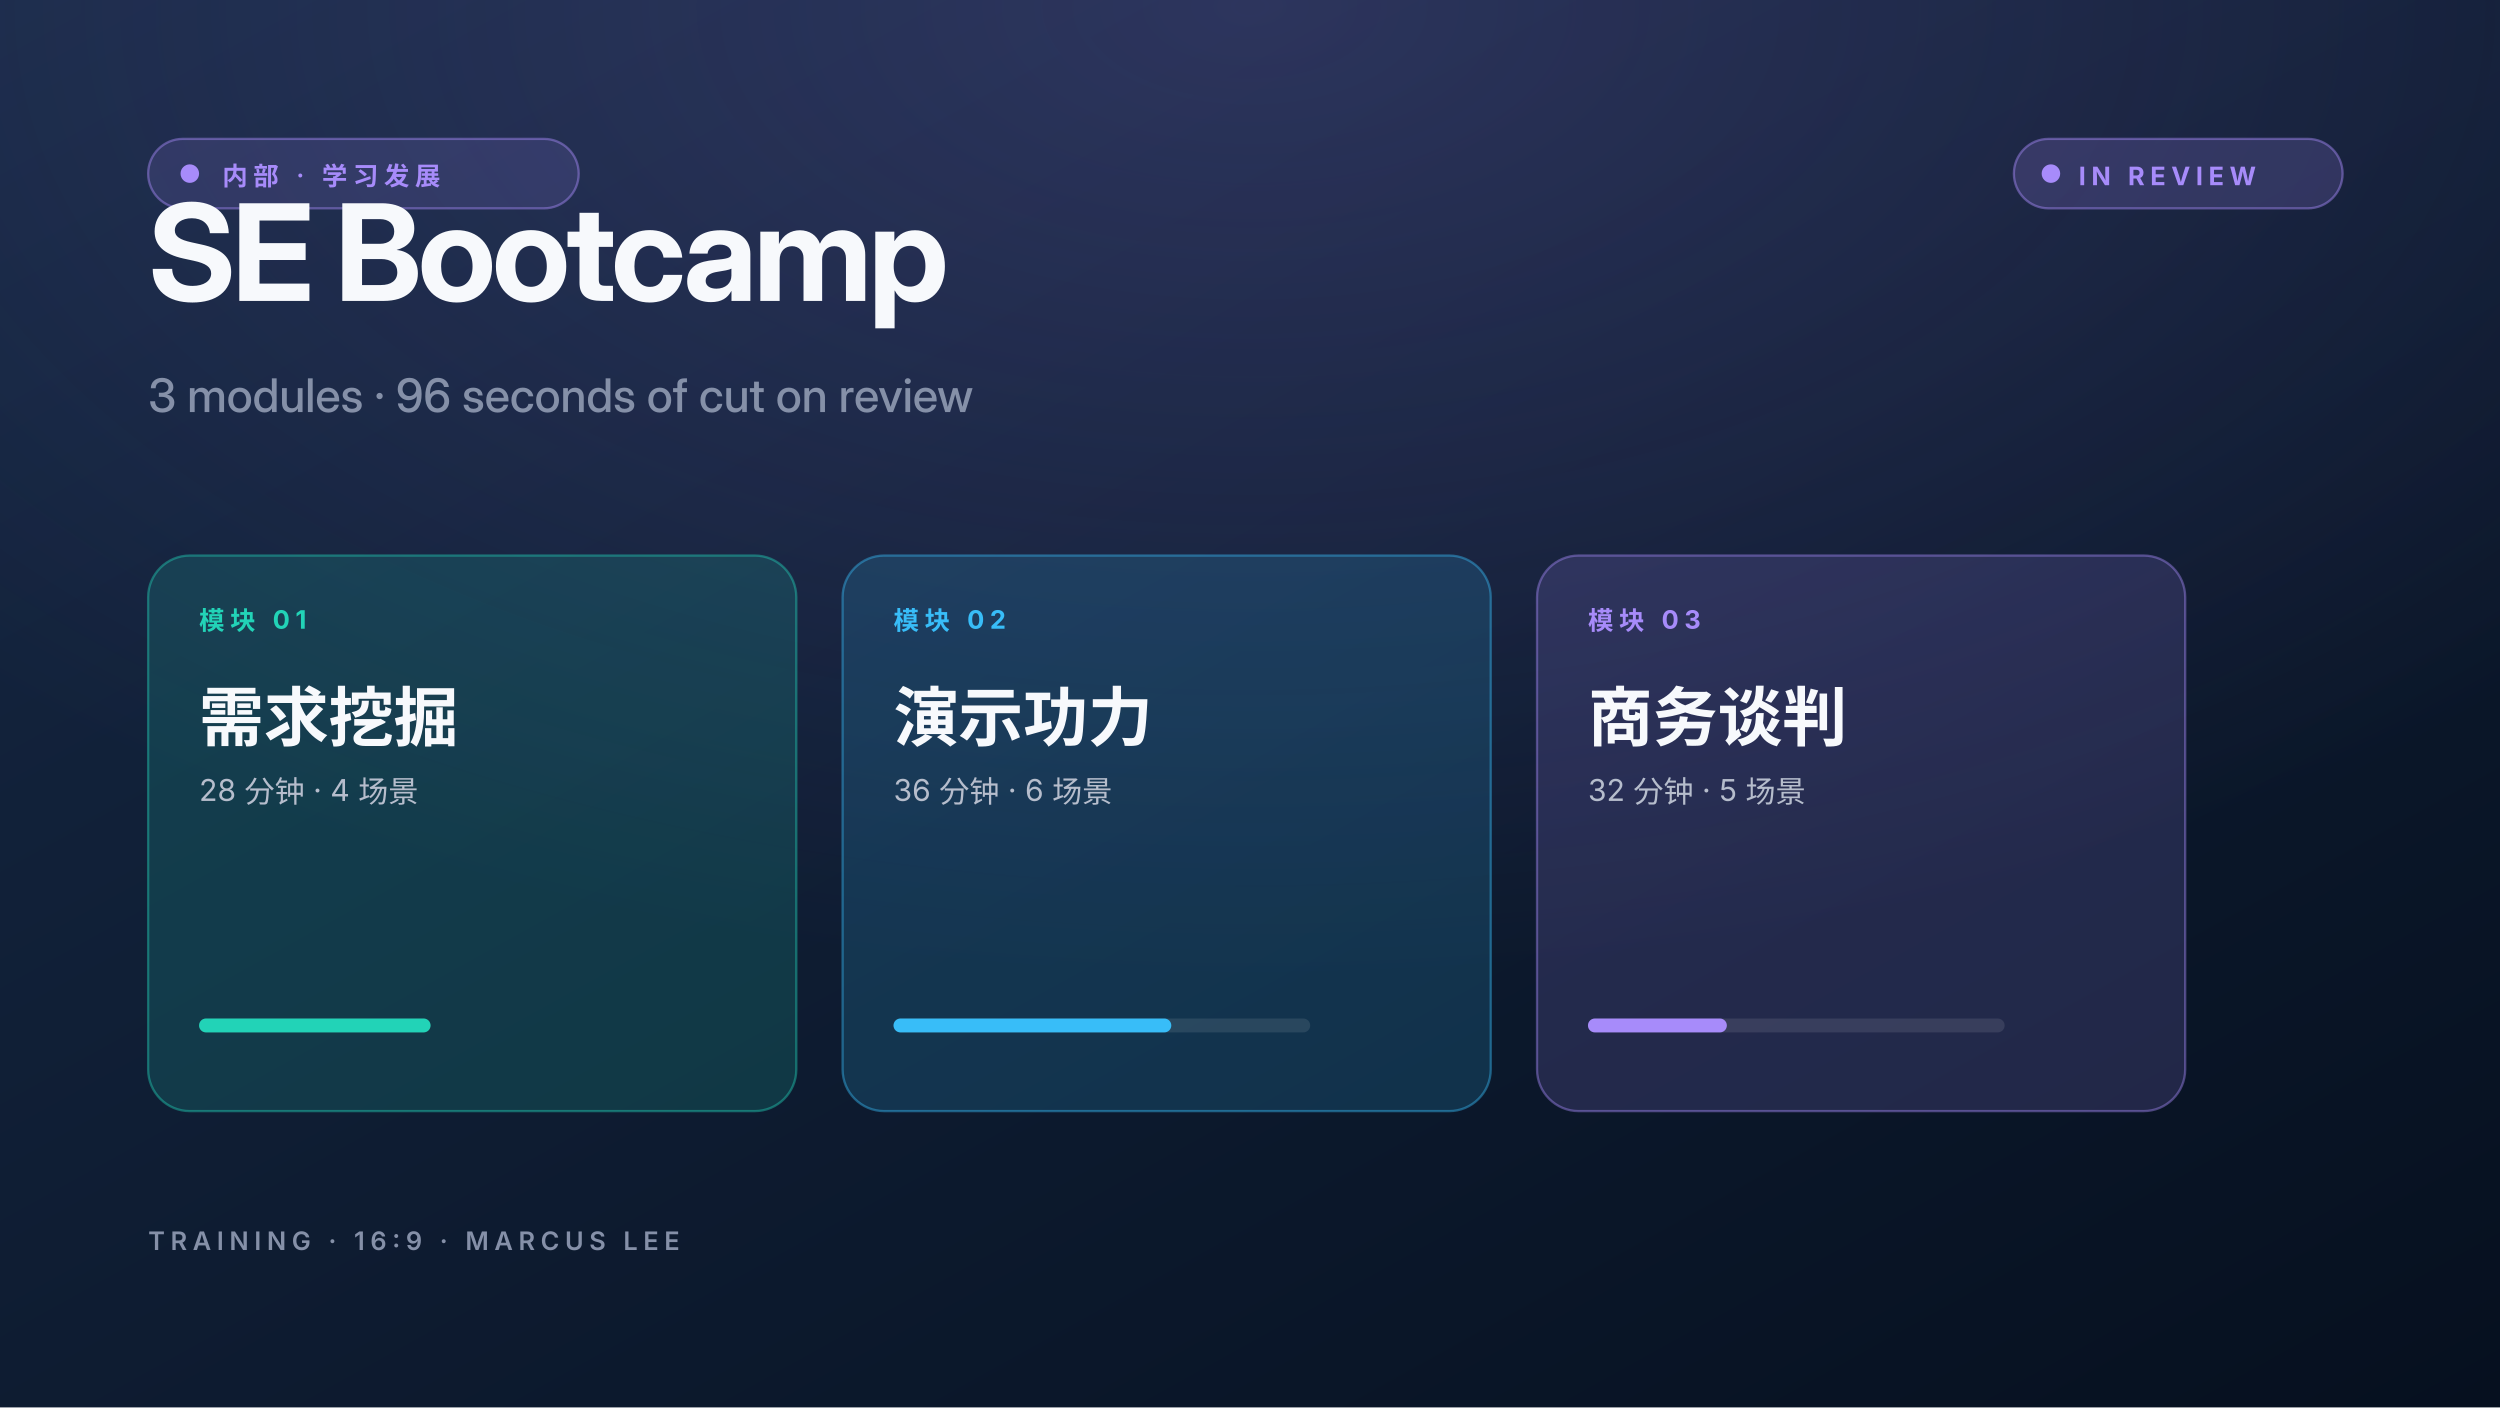
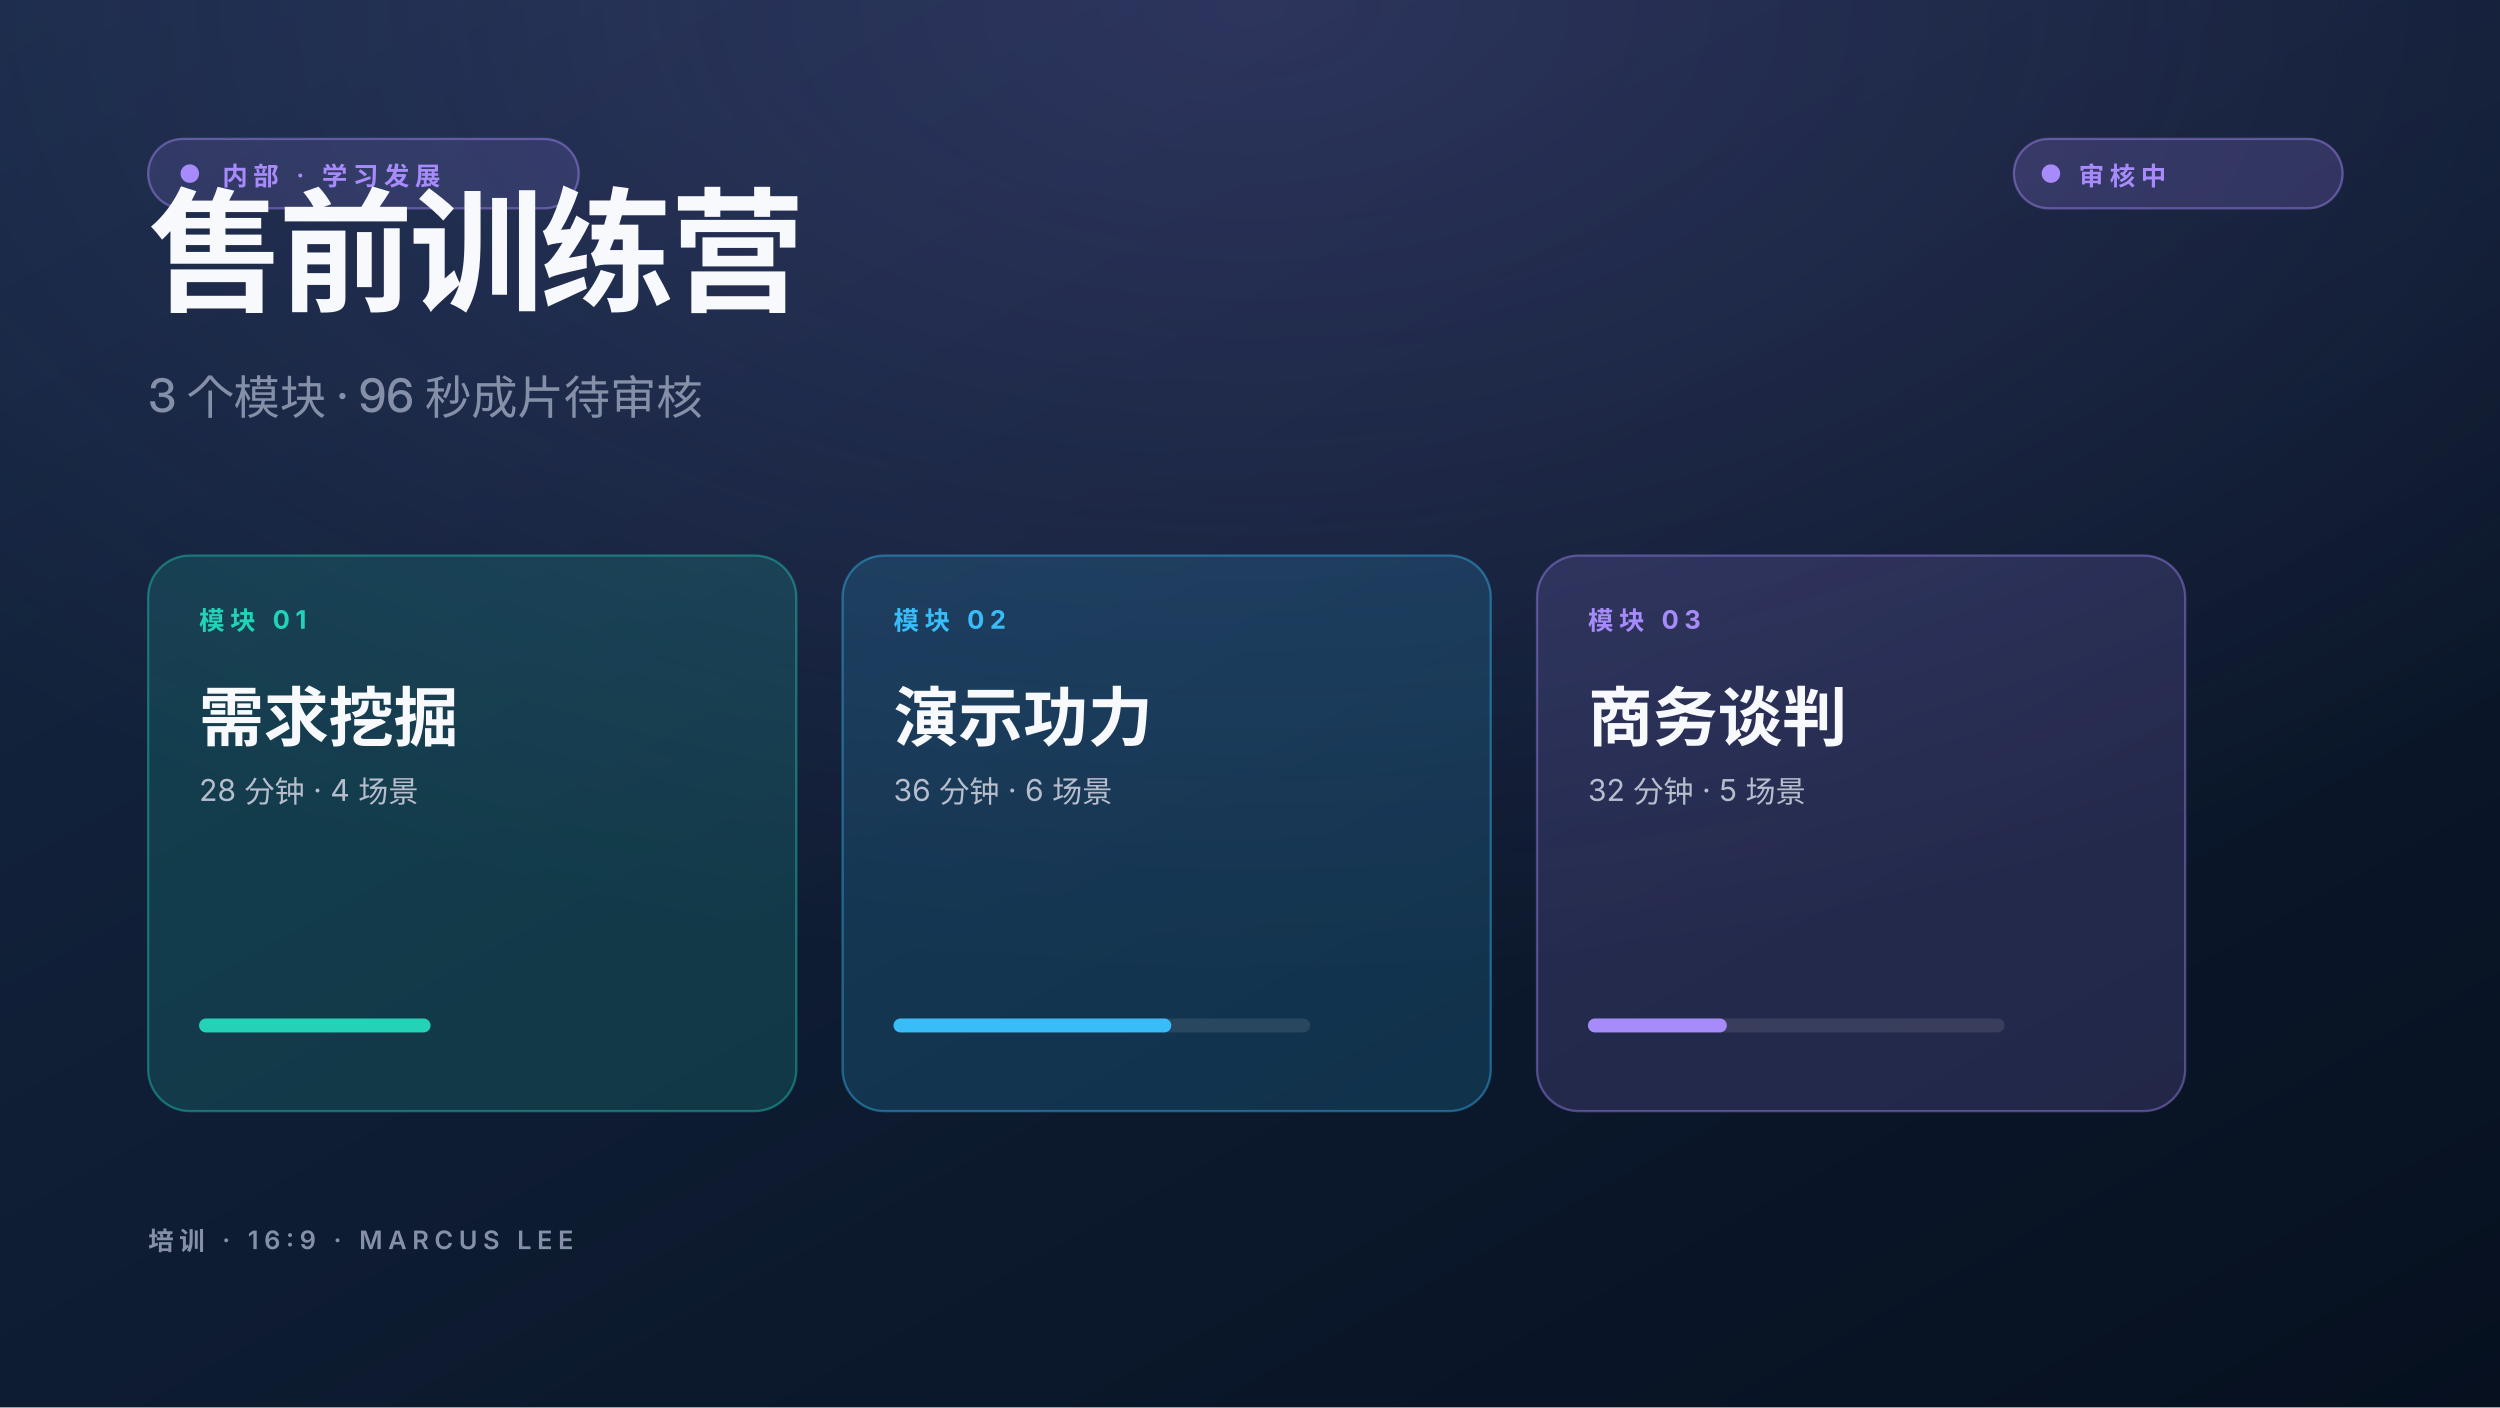
<svg xmlns="http://www.w3.org/2000/svg" viewBox="0 0 1080 608" width="1080" height="608" role="img" aria-label="Onboarding · Sales engineering bootcamp">
  <defs>
    <linearGradient id="bc-bg" x1="0" y1="0" x2="1" y2="1">
      <stop offset="0%" stop-color="#162844" />
      <stop offset="100%" stop-color="#06101F" />
    </linearGradient>
    <radialGradient id="bc-glow" cx="0.5" cy="0" r="0.7">
      <stop offset="0%" stop-color="#A78BFA" stop-opacity="0.18" />
      <stop offset="100%" stop-color="#A78BFA" stop-opacity="0" />
    </radialGradient>
  </defs>
  <rect width="1080" height="608" fill="url(#bc-bg)" />
  <rect width="1080" height="608" fill="url(#bc-glow)" />
  <g transform="translate(64 240)">
    <g>
      <rect width="280" height="240" rx="18" fill="rgba(34,211,183,0.16)" stroke="rgba(34,211,183,0.42)" />
      <text x="22" y="32" font-family="Inter, sans-serif" font-size="11" fill="#22D3B7" font-weight="700" letter-spacing="2.4">模块 01</text>
      <text x="22" y="80" font-family="Inter Display, Inter, sans-serif" font-size="28" font-weight="700" fill="#F7F9FC">需求挖掘</text>
      <text x="22" y="106" font-family="Inter, sans-serif" font-size="13" fill="#B6BDCC">28 分钟 · 4 场景</text>
      <rect x="22" y="200" width="100" height="6" rx="3" fill="rgba(255,255,255,0.10)" />
      <rect x="22" y="200" width="100" height="6" rx="3" fill="#22D3B7" />
    </g>
    <g transform="translate(300 0)">
      <rect width="280" height="240" rx="18" fill="rgba(56,189,248,0.16)" stroke="rgba(56,189,248,0.42)" />
      <text x="22" y="32" font-family="Inter, sans-serif" font-size="11" fill="#38BDF8" font-weight="700" letter-spacing="2.4">模块 02</text>
      <text x="22" y="80" font-family="Inter Display, Inter, sans-serif" font-size="28" font-weight="700" fill="#F7F9FC">演示功力</text>
      <text x="22" y="106" font-family="Inter, sans-serif" font-size="13" fill="#B6BDCC">36 分钟 · 6 场景</text>
      <rect x="22" y="200" width="180" height="6" rx="3" fill="rgba(255,255,255,0.10)" />
      <rect x="22" y="200" width="120" height="6" rx="3" fill="#38BDF8" />
    </g>
    <g transform="translate(600 0)">
      <rect width="280" height="240" rx="18" fill="rgba(167,139,250,0.16)" stroke="rgba(167,139,250,0.42)" />
      <text x="22" y="32" font-family="Inter, sans-serif" font-size="11" fill="#A78BFA" font-weight="700" letter-spacing="2.4">模块 03</text>
      <text x="22" y="80" font-family="Inter Display, Inter, sans-serif" font-size="28" font-weight="700" fill="#F7F9FC">商务谈判</text>
      <text x="22" y="106" font-family="Inter, sans-serif" font-size="13" fill="#B6BDCC">32 分钟 · 5 场景</text>
      <rect x="22" y="200" width="180" height="6" rx="3" fill="rgba(255,255,255,0.10)" />
      <rect x="22" y="200" width="60" height="6" rx="3" fill="#A78BFA" />
    </g>
  </g>
  <g transform="translate(64 60)">
    <rect width="186" height="30" rx="15" fill="rgba(167,139,250,0.14)" stroke="rgba(167,139,250,0.45)" />
    <circle cx="18" cy="15" r="4" fill="#A78BFA" />
    <text x="32" y="20" font-family="Inter, sans-serif" font-size="11" fill="#A78BFA" font-weight="600" letter-spacing="2.4">内部 · 学习发展</text>
  </g>
  <g transform="translate(64 130)" fill="#F7F9FC" font-family="Inter Display, Inter, sans-serif">
-     <text font-size="58" font-weight="700" letter-spacing="-1.6">SE Bootcamp</text>
-     <text x="0" y="48" font-size="20" font-weight="500" fill="#8590A8">3 modules · 96 seconds of cut on review</text>
+     <text font-size="58" font-weight="700" letter-spacing="-1.6">售前训练营</text>
+     <text x="0" y="48" font-size="20" font-weight="500" fill="#8590A8">3 个模块 · 96 秒成片待审核</text>
  </g>
  <g transform="translate(870 60)">
    <rect width="142" height="30" rx="15" fill="rgba(167,139,250,0.18)" stroke="rgba(167,139,250,0.45)" />
    <circle cx="16" cy="15" r="4" fill="#A78BFA" />
-     <text x="28" y="20" font-family="Inter, sans-serif" font-size="11" fill="#A78BFA" font-weight="700" letter-spacing="2.4">IN REVIEW</text>
+     <text x="28" y="20" font-family="Inter, sans-serif" font-size="11" fill="#A78BFA" font-weight="700" letter-spacing="2.4">审核中</text>
  </g>
  <g transform="translate(64 540)" font-family="Inter, sans-serif">
-     <text font-size="11" fill="#8590A8" letter-spacing="2.4" font-weight="600">TRAINING · 16:9 · MARCUS LEE</text>
+     <text font-size="11" fill="#8590A8" letter-spacing="2.4" font-weight="600">培训 · 16:9 · MARCUS LEE</text>
  </g>
</svg>
